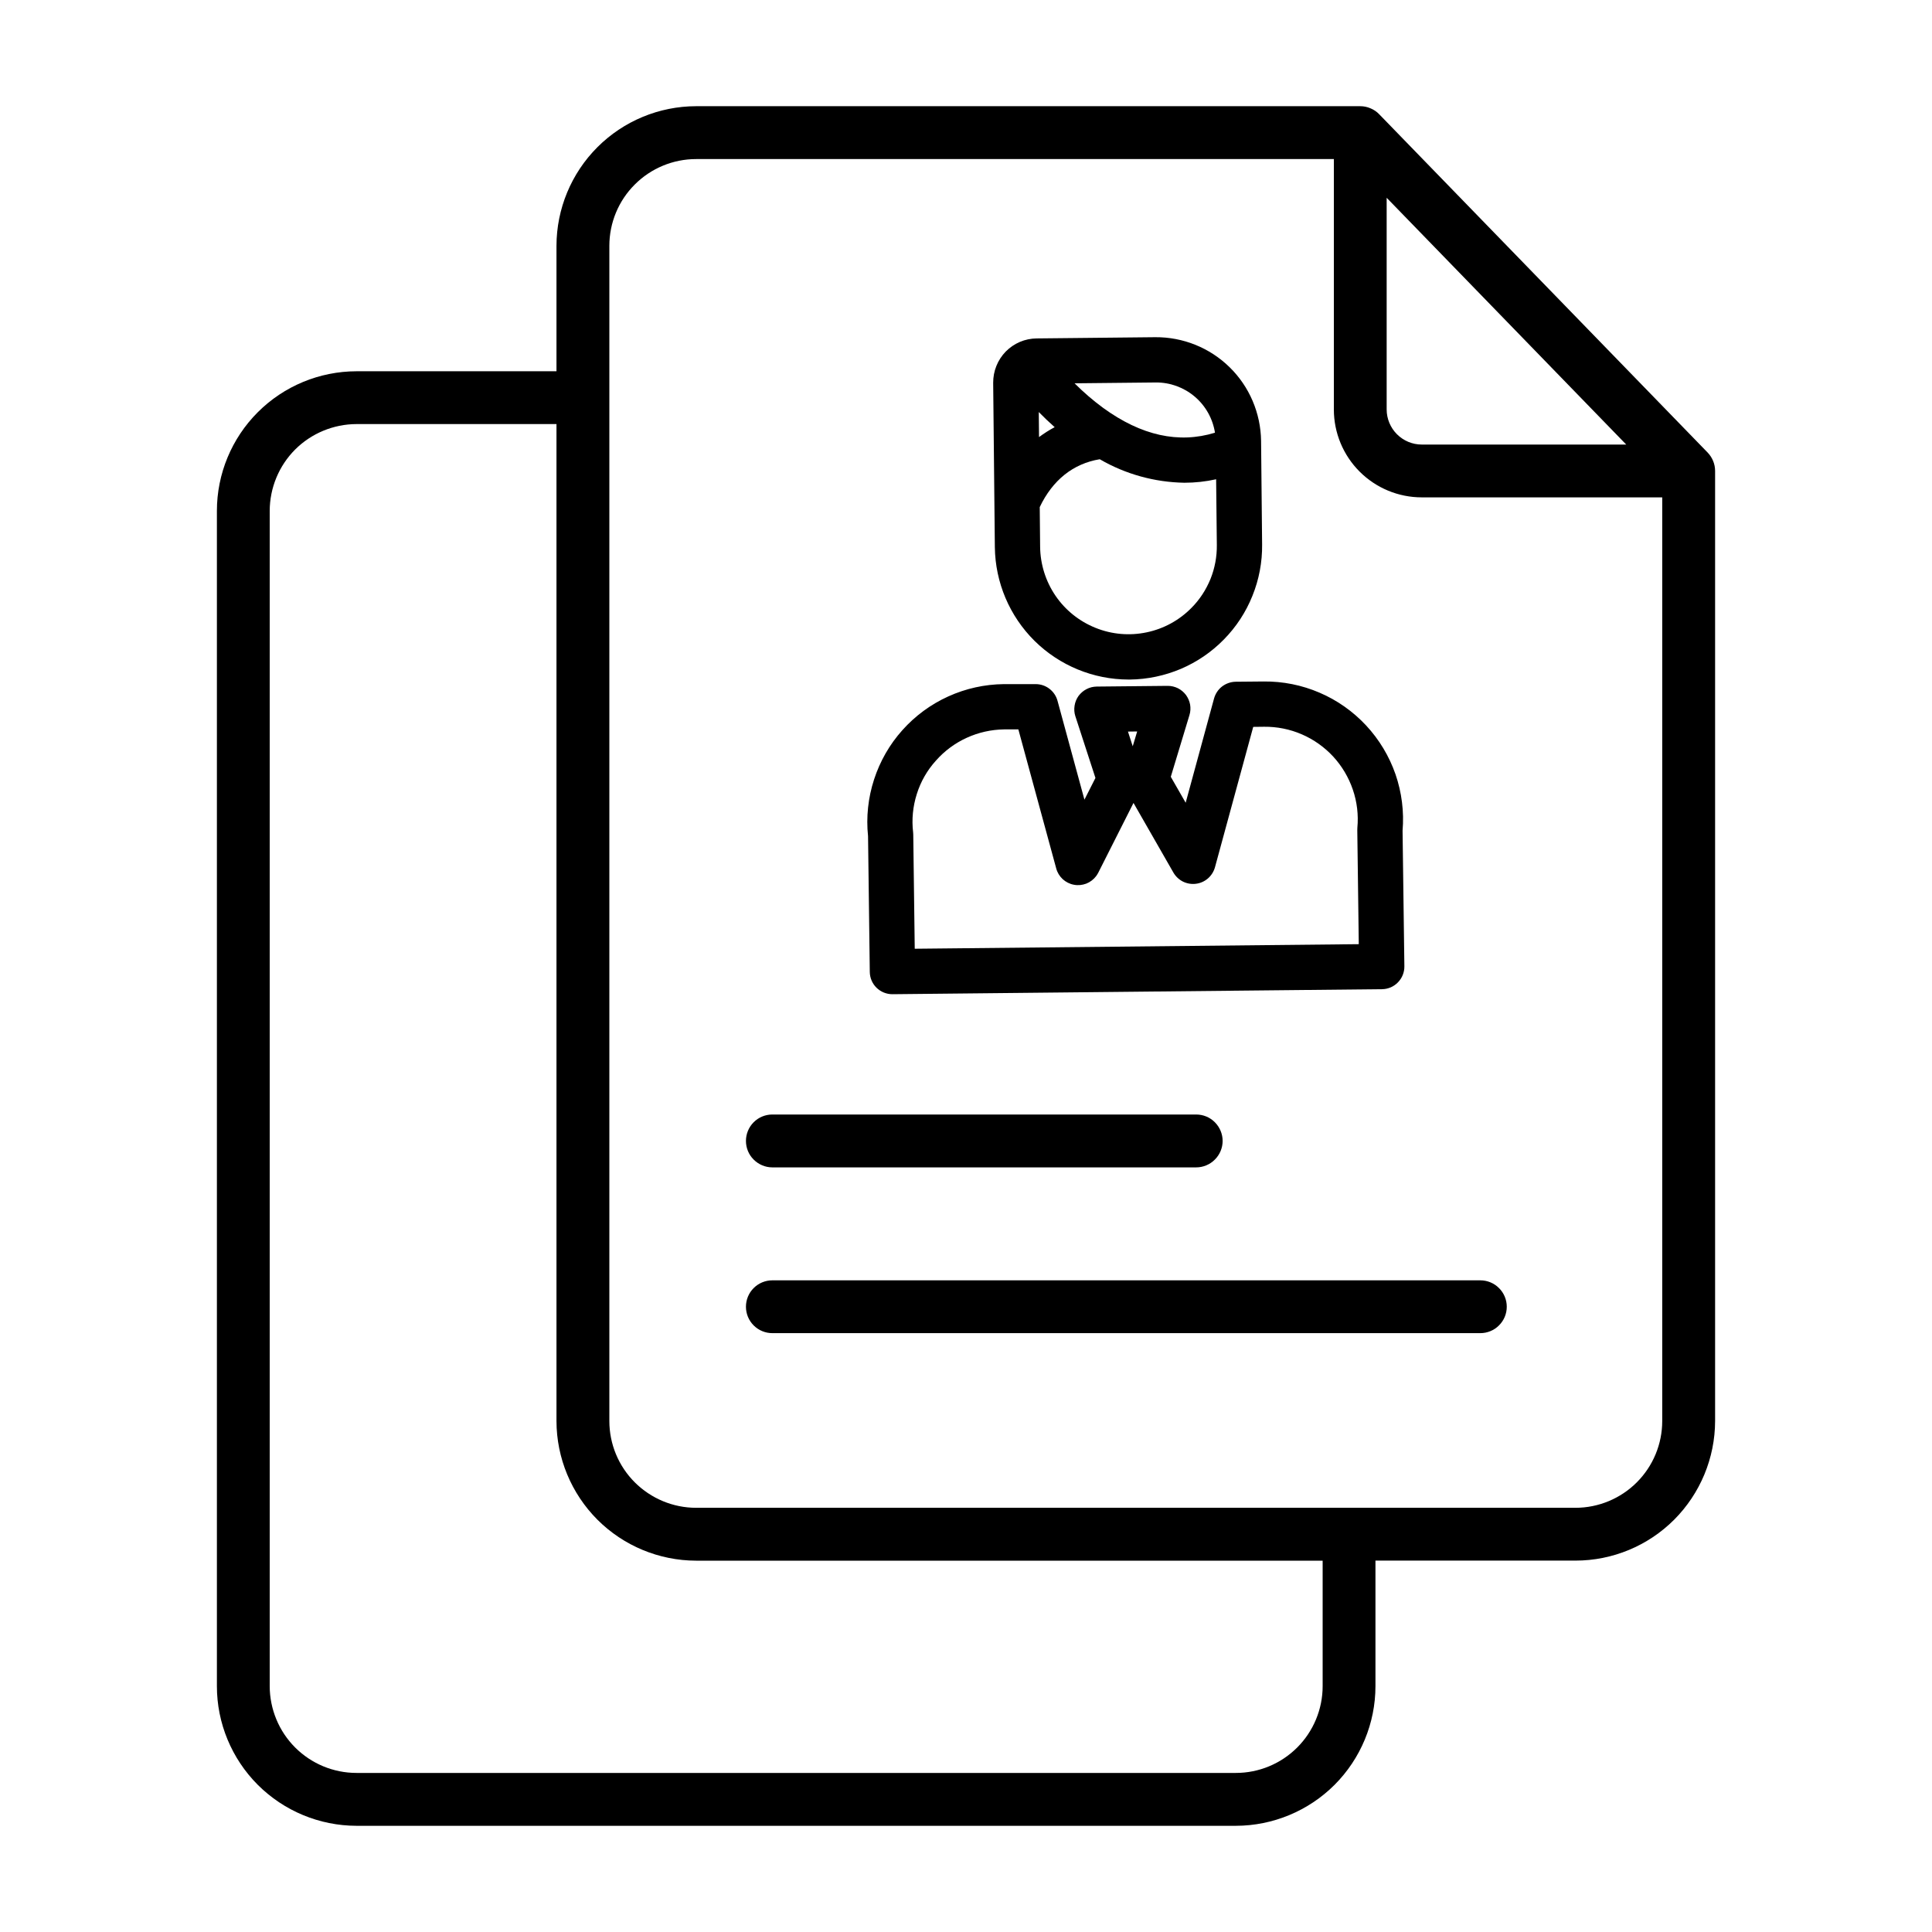
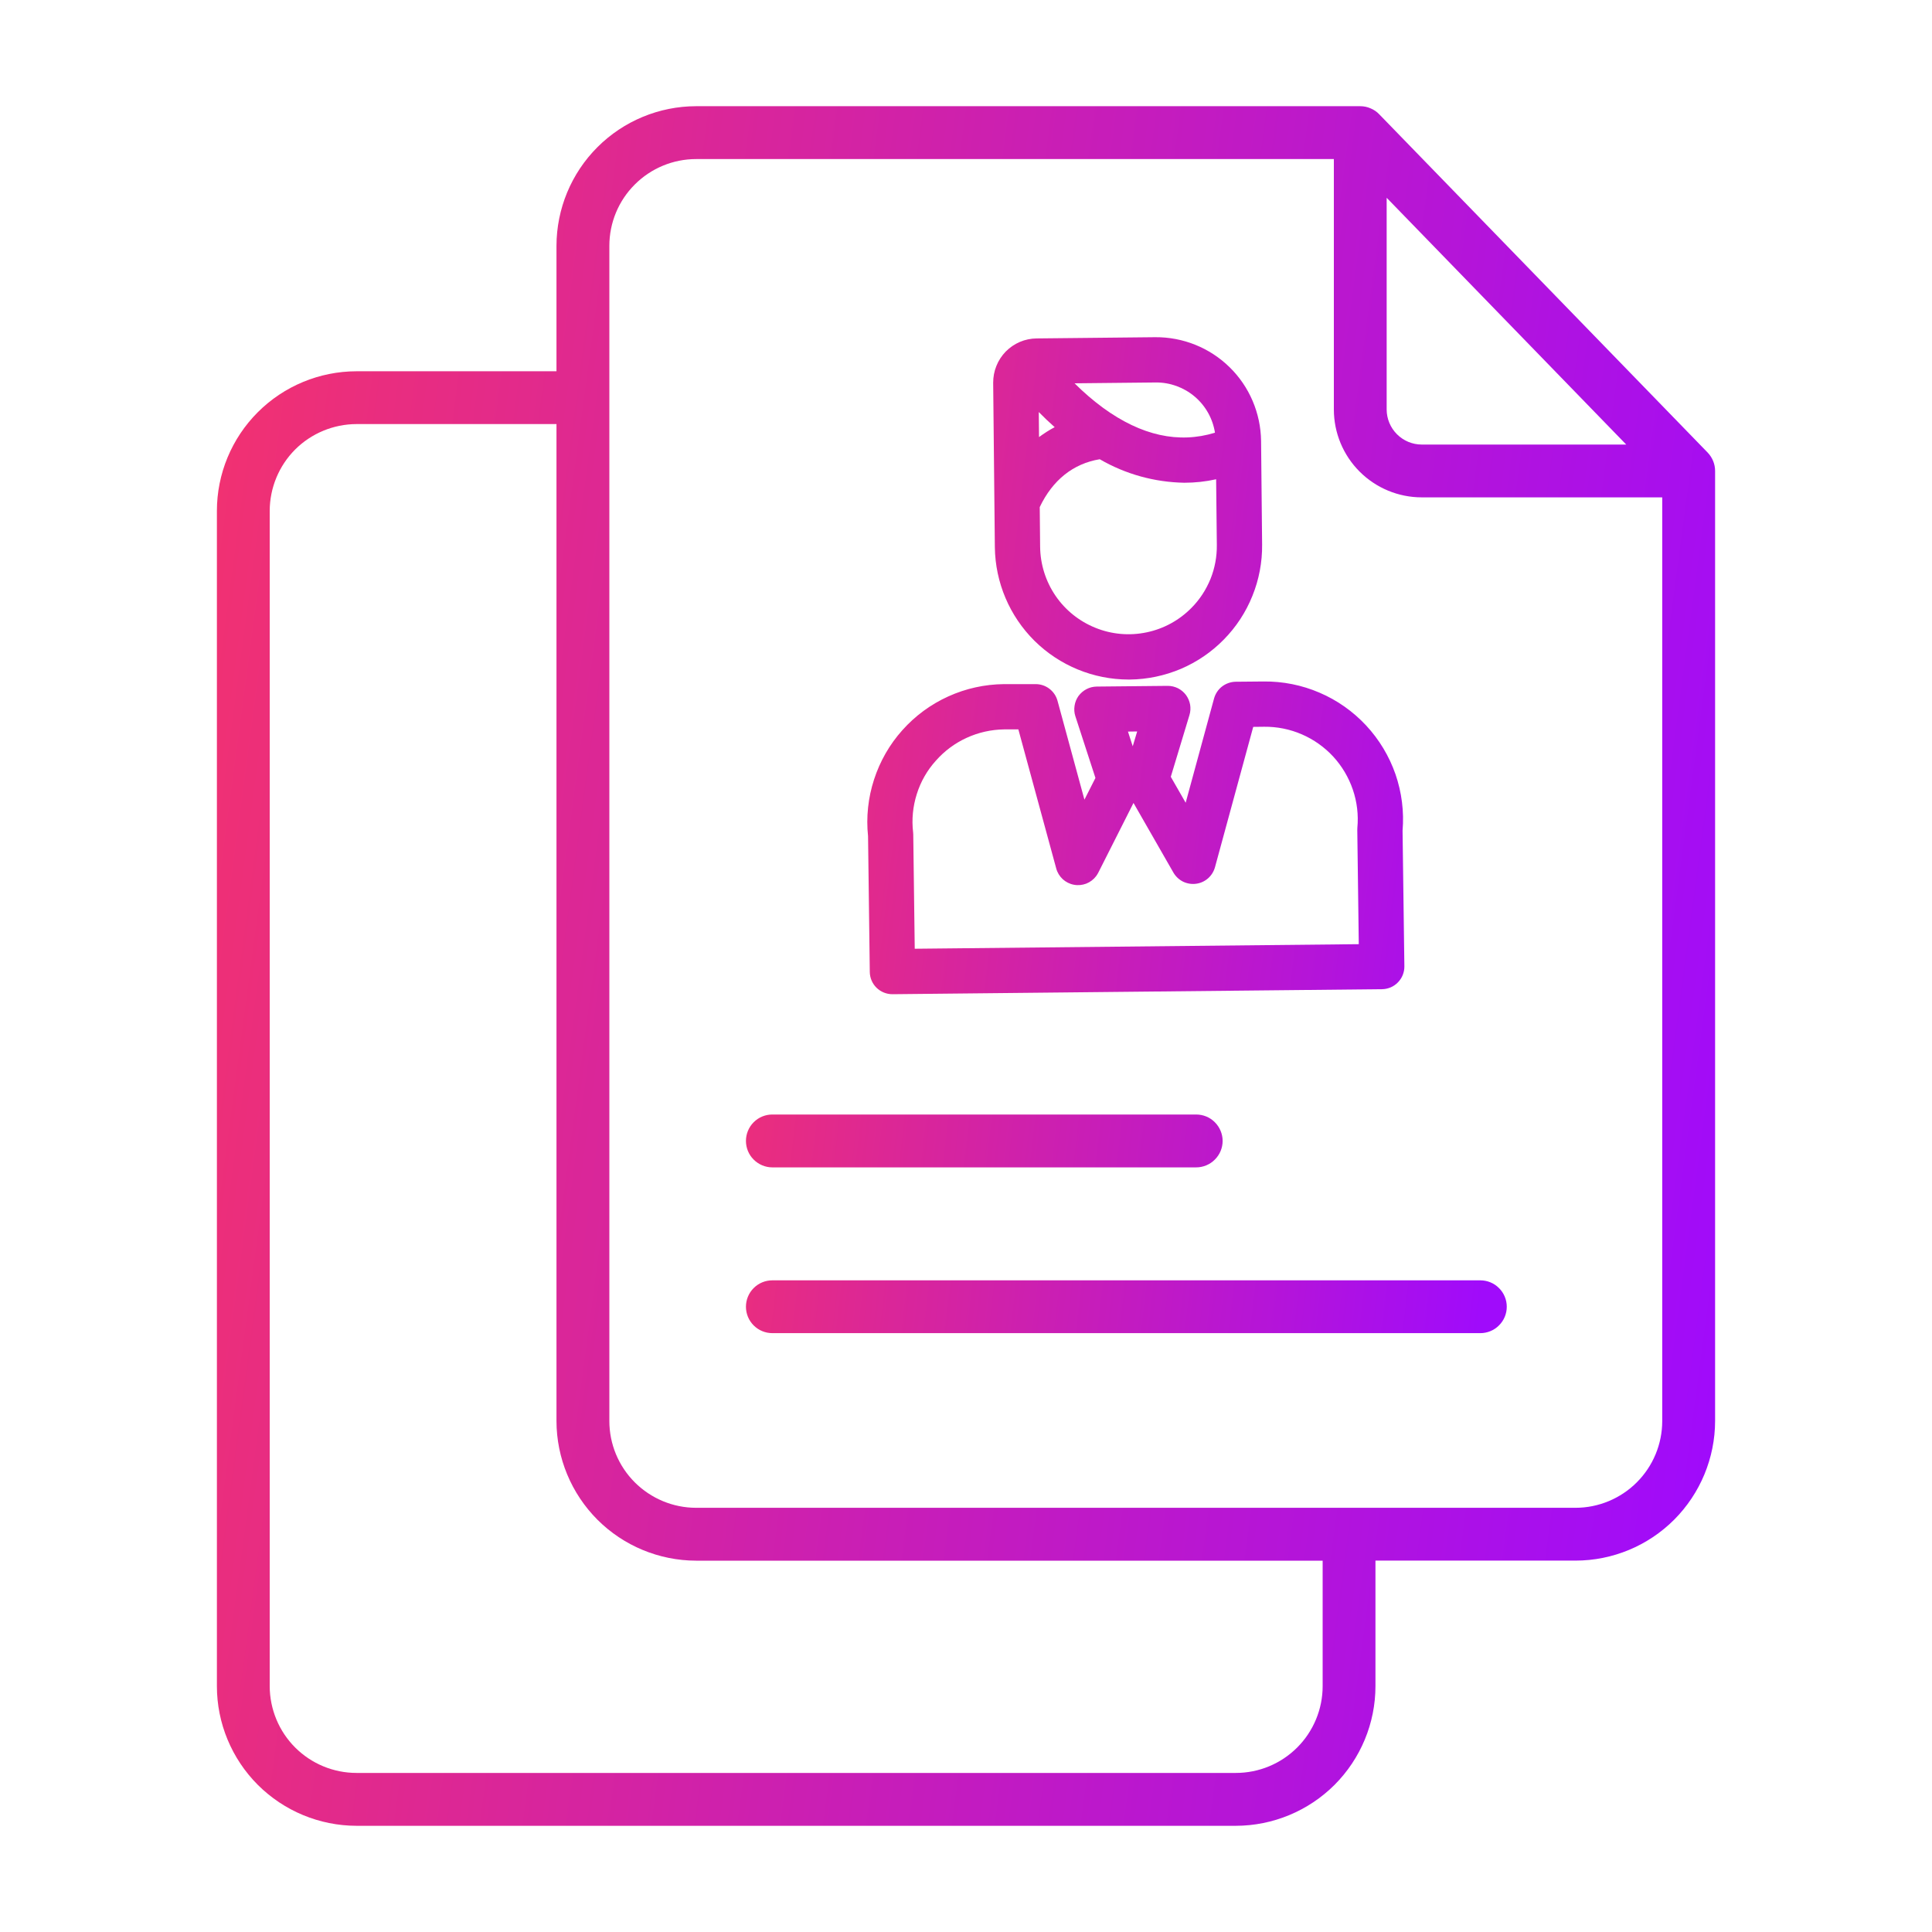
<svg xmlns="http://www.w3.org/2000/svg" width="30" height="30" viewBox="0 0 30 30" fill="none">
  <path d="M21.416 1.774C21.378 1.734 21.332 1.703 21.281 1.682C21.231 1.66 21.177 1.649 21.122 1.649H10.809C10.234 1.65 9.683 1.879 9.277 2.285C8.87 2.692 8.642 3.243 8.641 3.817V5.765H5.536C4.961 5.766 4.41 5.994 4.003 6.401C3.597 6.807 3.368 7.358 3.368 7.933V26.183C3.368 26.757 3.597 27.308 4.003 27.715C4.41 28.121 4.961 28.35 5.536 28.351H19.19C19.765 28.35 20.316 28.121 20.723 27.715C21.129 27.308 21.358 26.757 21.358 26.183V24.233H24.464C25.039 24.233 25.59 24.004 25.996 23.598C26.402 23.191 26.631 22.64 26.632 22.065V7.313C26.632 7.206 26.59 7.104 26.516 7.027L21.416 1.774ZM21.532 3.071L25.252 6.903H22.077C21.932 6.903 21.794 6.845 21.692 6.743C21.59 6.641 21.532 6.502 21.532 6.358V3.071H21.532ZM20.538 26.183C20.538 26.54 20.395 26.883 20.143 27.135C19.89 27.388 19.548 27.53 19.19 27.53H5.536C5.179 27.53 4.836 27.388 4.583 27.135C4.331 26.883 4.189 26.54 4.188 26.183V7.933C4.189 7.575 4.331 7.233 4.583 6.98C4.836 6.728 5.179 6.586 5.536 6.585H8.641V22.066C8.642 22.64 8.871 23.191 9.277 23.598C9.683 24.004 10.235 24.233 10.809 24.234H20.538V26.183ZM24.464 23.413H10.809C10.452 23.413 10.11 23.27 9.857 23.018C9.604 22.765 9.462 22.423 9.462 22.065V3.817C9.462 3.46 9.604 3.117 9.857 2.865C10.11 2.612 10.452 2.47 10.809 2.47H20.712V6.358C20.712 6.72 20.856 7.067 21.112 7.323C21.368 7.579 21.715 7.723 22.077 7.723H25.811V22.065C25.811 22.423 25.669 22.765 25.416 23.018C25.164 23.27 24.821 23.413 24.464 23.413Z" fill="url(#paint0_linear_295_519)" />
  <path d="M22.986 19.881H11.993C11.884 19.881 11.78 19.924 11.703 20.001C11.626 20.078 11.583 20.182 11.583 20.291C11.583 20.4 11.626 20.504 11.703 20.581C11.78 20.658 11.884 20.701 11.993 20.701H22.986C23.095 20.701 23.2 20.658 23.276 20.581C23.354 20.504 23.397 20.4 23.397 20.291C23.397 20.182 23.354 20.078 23.276 20.001C23.2 19.924 23.095 19.881 22.986 19.881ZM11.993 18.127H18.574C18.683 18.127 18.788 18.083 18.864 18.006C18.941 17.93 18.985 17.825 18.985 17.716C18.985 17.608 18.941 17.503 18.864 17.426C18.788 17.349 18.683 17.306 18.574 17.306H11.993C11.884 17.306 11.78 17.349 11.703 17.426C11.626 17.503 11.583 17.608 11.583 17.716C11.583 17.825 11.626 17.93 11.703 18.006C11.78 18.083 11.884 18.127 11.993 18.127ZM13.506 15.091C13.507 15.184 13.544 15.272 13.61 15.337C13.676 15.402 13.765 15.438 13.857 15.438H13.861L21.459 15.36C21.505 15.36 21.551 15.35 21.594 15.332C21.636 15.314 21.675 15.287 21.707 15.254C21.739 15.221 21.765 15.182 21.782 15.139C21.799 15.096 21.808 15.05 21.807 15.004L21.779 12.899C21.804 12.602 21.766 12.304 21.669 12.022C21.571 11.741 21.416 11.483 21.213 11.265C21.01 11.047 20.764 10.873 20.49 10.756C20.216 10.638 19.921 10.579 19.623 10.582L19.188 10.586C19.112 10.587 19.038 10.613 18.977 10.659C18.916 10.706 18.873 10.771 18.852 10.845L18.411 12.465L18.18 12.062L18.47 11.103C18.486 11.051 18.489 10.995 18.48 10.941C18.47 10.887 18.448 10.836 18.416 10.792C18.383 10.748 18.34 10.712 18.291 10.687C18.242 10.663 18.188 10.65 18.133 10.65H18.13L17.029 10.661C16.974 10.662 16.92 10.675 16.871 10.701C16.822 10.726 16.78 10.763 16.747 10.807C16.715 10.852 16.694 10.904 16.686 10.958C16.677 11.013 16.681 11.069 16.698 11.121L17.01 12.08L16.839 12.417L16.421 10.882C16.401 10.808 16.357 10.742 16.295 10.695C16.234 10.648 16.159 10.623 16.082 10.623H15.588C15.29 10.626 14.996 10.691 14.725 10.814C14.453 10.937 14.21 11.116 14.012 11.338C13.813 11.56 13.664 11.821 13.572 12.105C13.48 12.388 13.448 12.688 13.479 12.984L13.506 15.091ZM17.658 11.358L17.589 11.588L17.515 11.36L17.658 11.358ZM14.532 11.812C14.665 11.661 14.828 11.54 15.01 11.457C15.193 11.373 15.391 11.329 15.591 11.326H15.813L16.401 13.485C16.418 13.549 16.453 13.606 16.501 13.651C16.549 13.695 16.609 13.726 16.674 13.738C16.739 13.751 16.805 13.744 16.867 13.721C16.928 13.697 16.982 13.656 17.021 13.604C17.034 13.587 17.044 13.569 17.054 13.551L17.601 12.468L18.221 13.55C18.256 13.61 18.308 13.659 18.37 13.69C18.432 13.72 18.502 13.732 18.571 13.723C18.64 13.715 18.705 13.685 18.757 13.64C18.81 13.594 18.847 13.534 18.866 13.467L19.46 11.287L19.63 11.285C19.831 11.283 20.03 11.323 20.215 11.403C20.4 11.483 20.566 11.601 20.702 11.748C20.838 11.896 20.942 12.071 21.007 12.262C21.072 12.452 21.096 12.654 21.077 12.855C21.076 12.867 21.076 12.879 21.076 12.891L21.099 14.661L14.204 14.732L14.181 12.959C14.181 12.948 14.18 12.936 14.179 12.925C14.155 12.725 14.175 12.522 14.236 12.33C14.296 12.138 14.397 11.961 14.532 11.812ZM17.523 10.552C17.53 10.552 17.537 10.552 17.544 10.552C17.817 10.549 18.086 10.492 18.337 10.386C18.587 10.279 18.815 10.124 19.005 9.929C19.196 9.735 19.347 9.504 19.448 9.251C19.55 8.999 19.601 8.728 19.598 8.456L19.582 6.846C19.576 6.415 19.401 6.003 19.093 5.702C18.785 5.4 18.37 5.233 17.939 5.236L16.097 5.255C16.008 5.256 15.919 5.274 15.837 5.309C15.755 5.344 15.68 5.395 15.617 5.459C15.555 5.523 15.505 5.599 15.472 5.682C15.438 5.765 15.422 5.854 15.422 5.944L15.448 8.498C15.455 9.045 15.676 9.566 16.064 9.951C16.453 10.335 16.977 10.551 17.523 10.552ZM16.377 6.633C16.292 6.678 16.211 6.73 16.134 6.787L16.13 6.398C16.207 6.477 16.29 6.556 16.377 6.633ZM18.503 9.437C18.313 9.631 18.07 9.764 17.805 9.819C17.539 9.875 17.263 9.851 17.011 9.749C16.759 9.648 16.543 9.475 16.39 9.251C16.237 9.026 16.154 8.762 16.151 8.491L16.145 7.874C16.345 7.454 16.665 7.199 17.077 7.131C17.476 7.363 17.928 7.488 18.39 7.496C18.556 7.496 18.722 7.478 18.884 7.442L18.895 8.463C18.897 8.643 18.864 8.822 18.797 8.989C18.729 9.156 18.63 9.309 18.503 9.437H18.503ZM17.946 5.939C18.168 5.937 18.382 6.015 18.551 6.158C18.72 6.301 18.832 6.501 18.866 6.719C18.303 6.892 17.721 6.764 17.13 6.334C16.972 6.218 16.824 6.09 16.686 5.952L17.946 5.939Z" fill="url(#paint1_linear_295_519)" />
  <defs>
    <linearGradient id="paint0_linear_295_519" x1="0.977" y1="-0.542" x2="29.578" y2="3.273" gradientUnits="userSpaceOnUse">
-       <stop stopColor="#FC365F" />
-       <stop offset="0.984" stopColor="#A00BFB" />
+       <stop stop-color="#FC365F" />
+       <stop offset="0.984" stop-color="#A00BFB" />
    </linearGradient>
    <linearGradient id="paint1_linear_295_519" x1="10.369" y1="3.967" x2="24.952" y2="5.672" gradientUnits="userSpaceOnUse">
-       <stop stopColor="#FC365F" />
-       <stop offset="0.984" stopColor="#A00BFB" />
+       <stop stop-color="#FC365F" />
+       <stop offset="0.984" stop-color="#A00BFB" />
    </linearGradient>
  </defs>
</svg>
